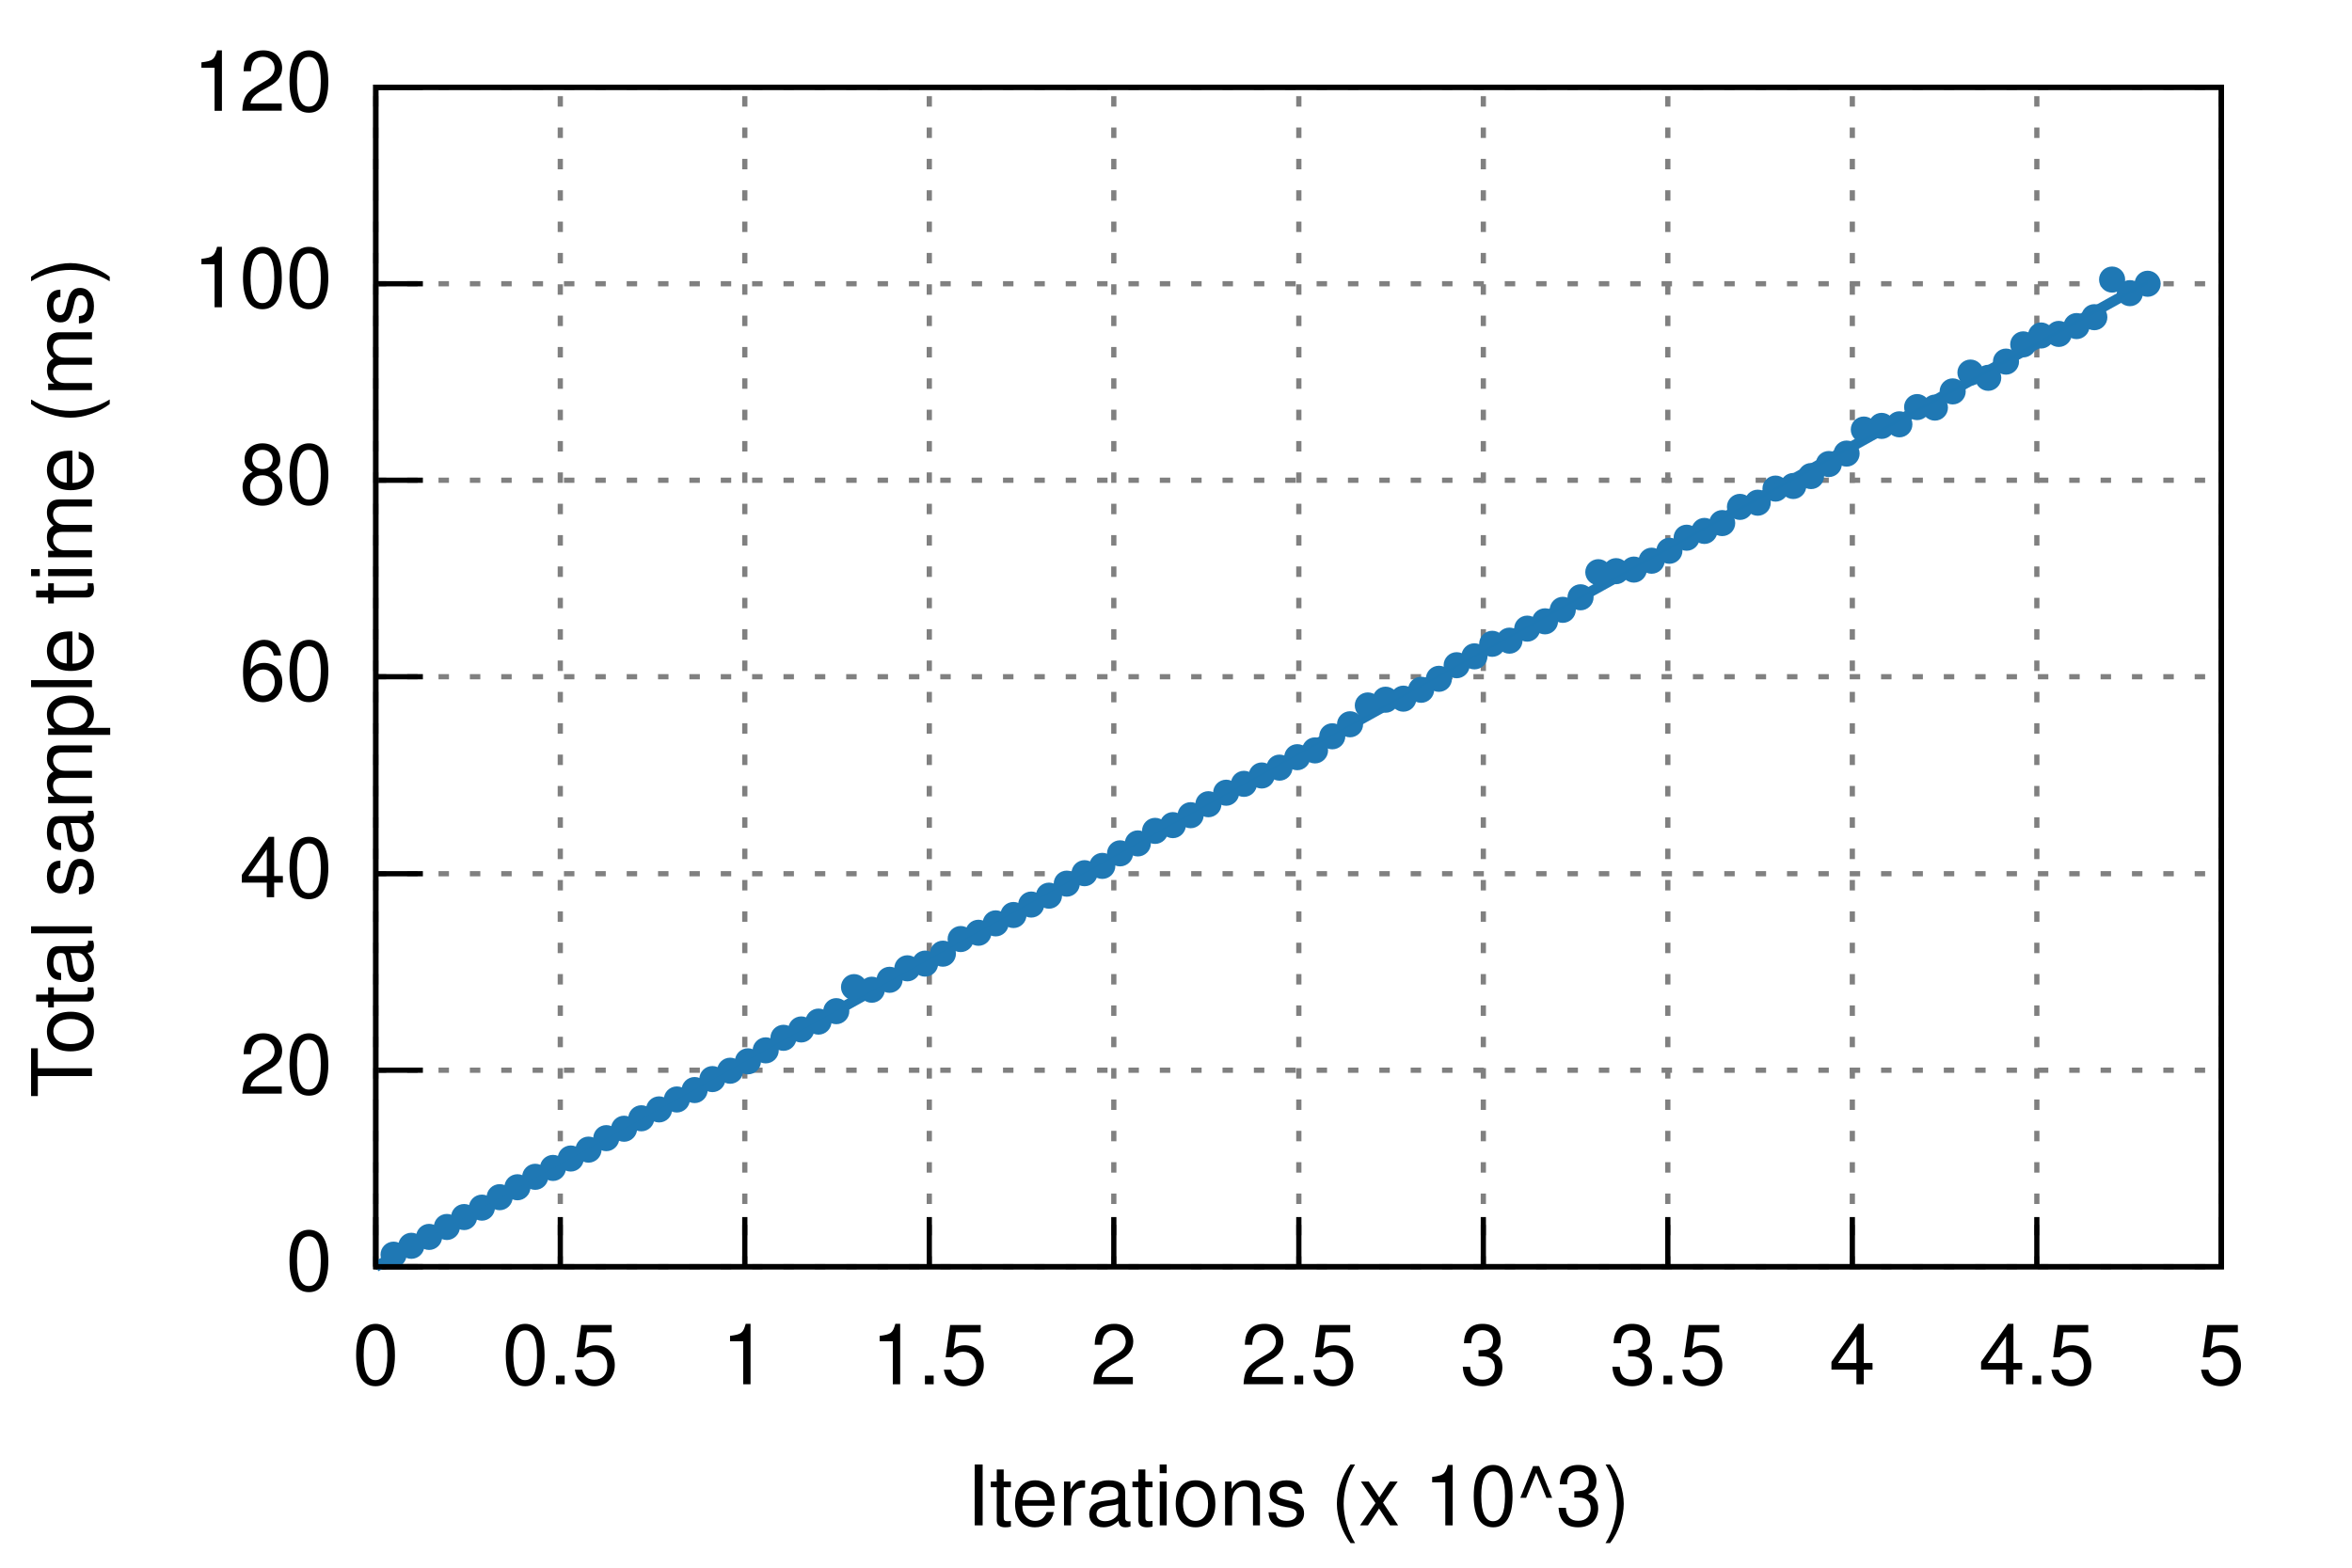
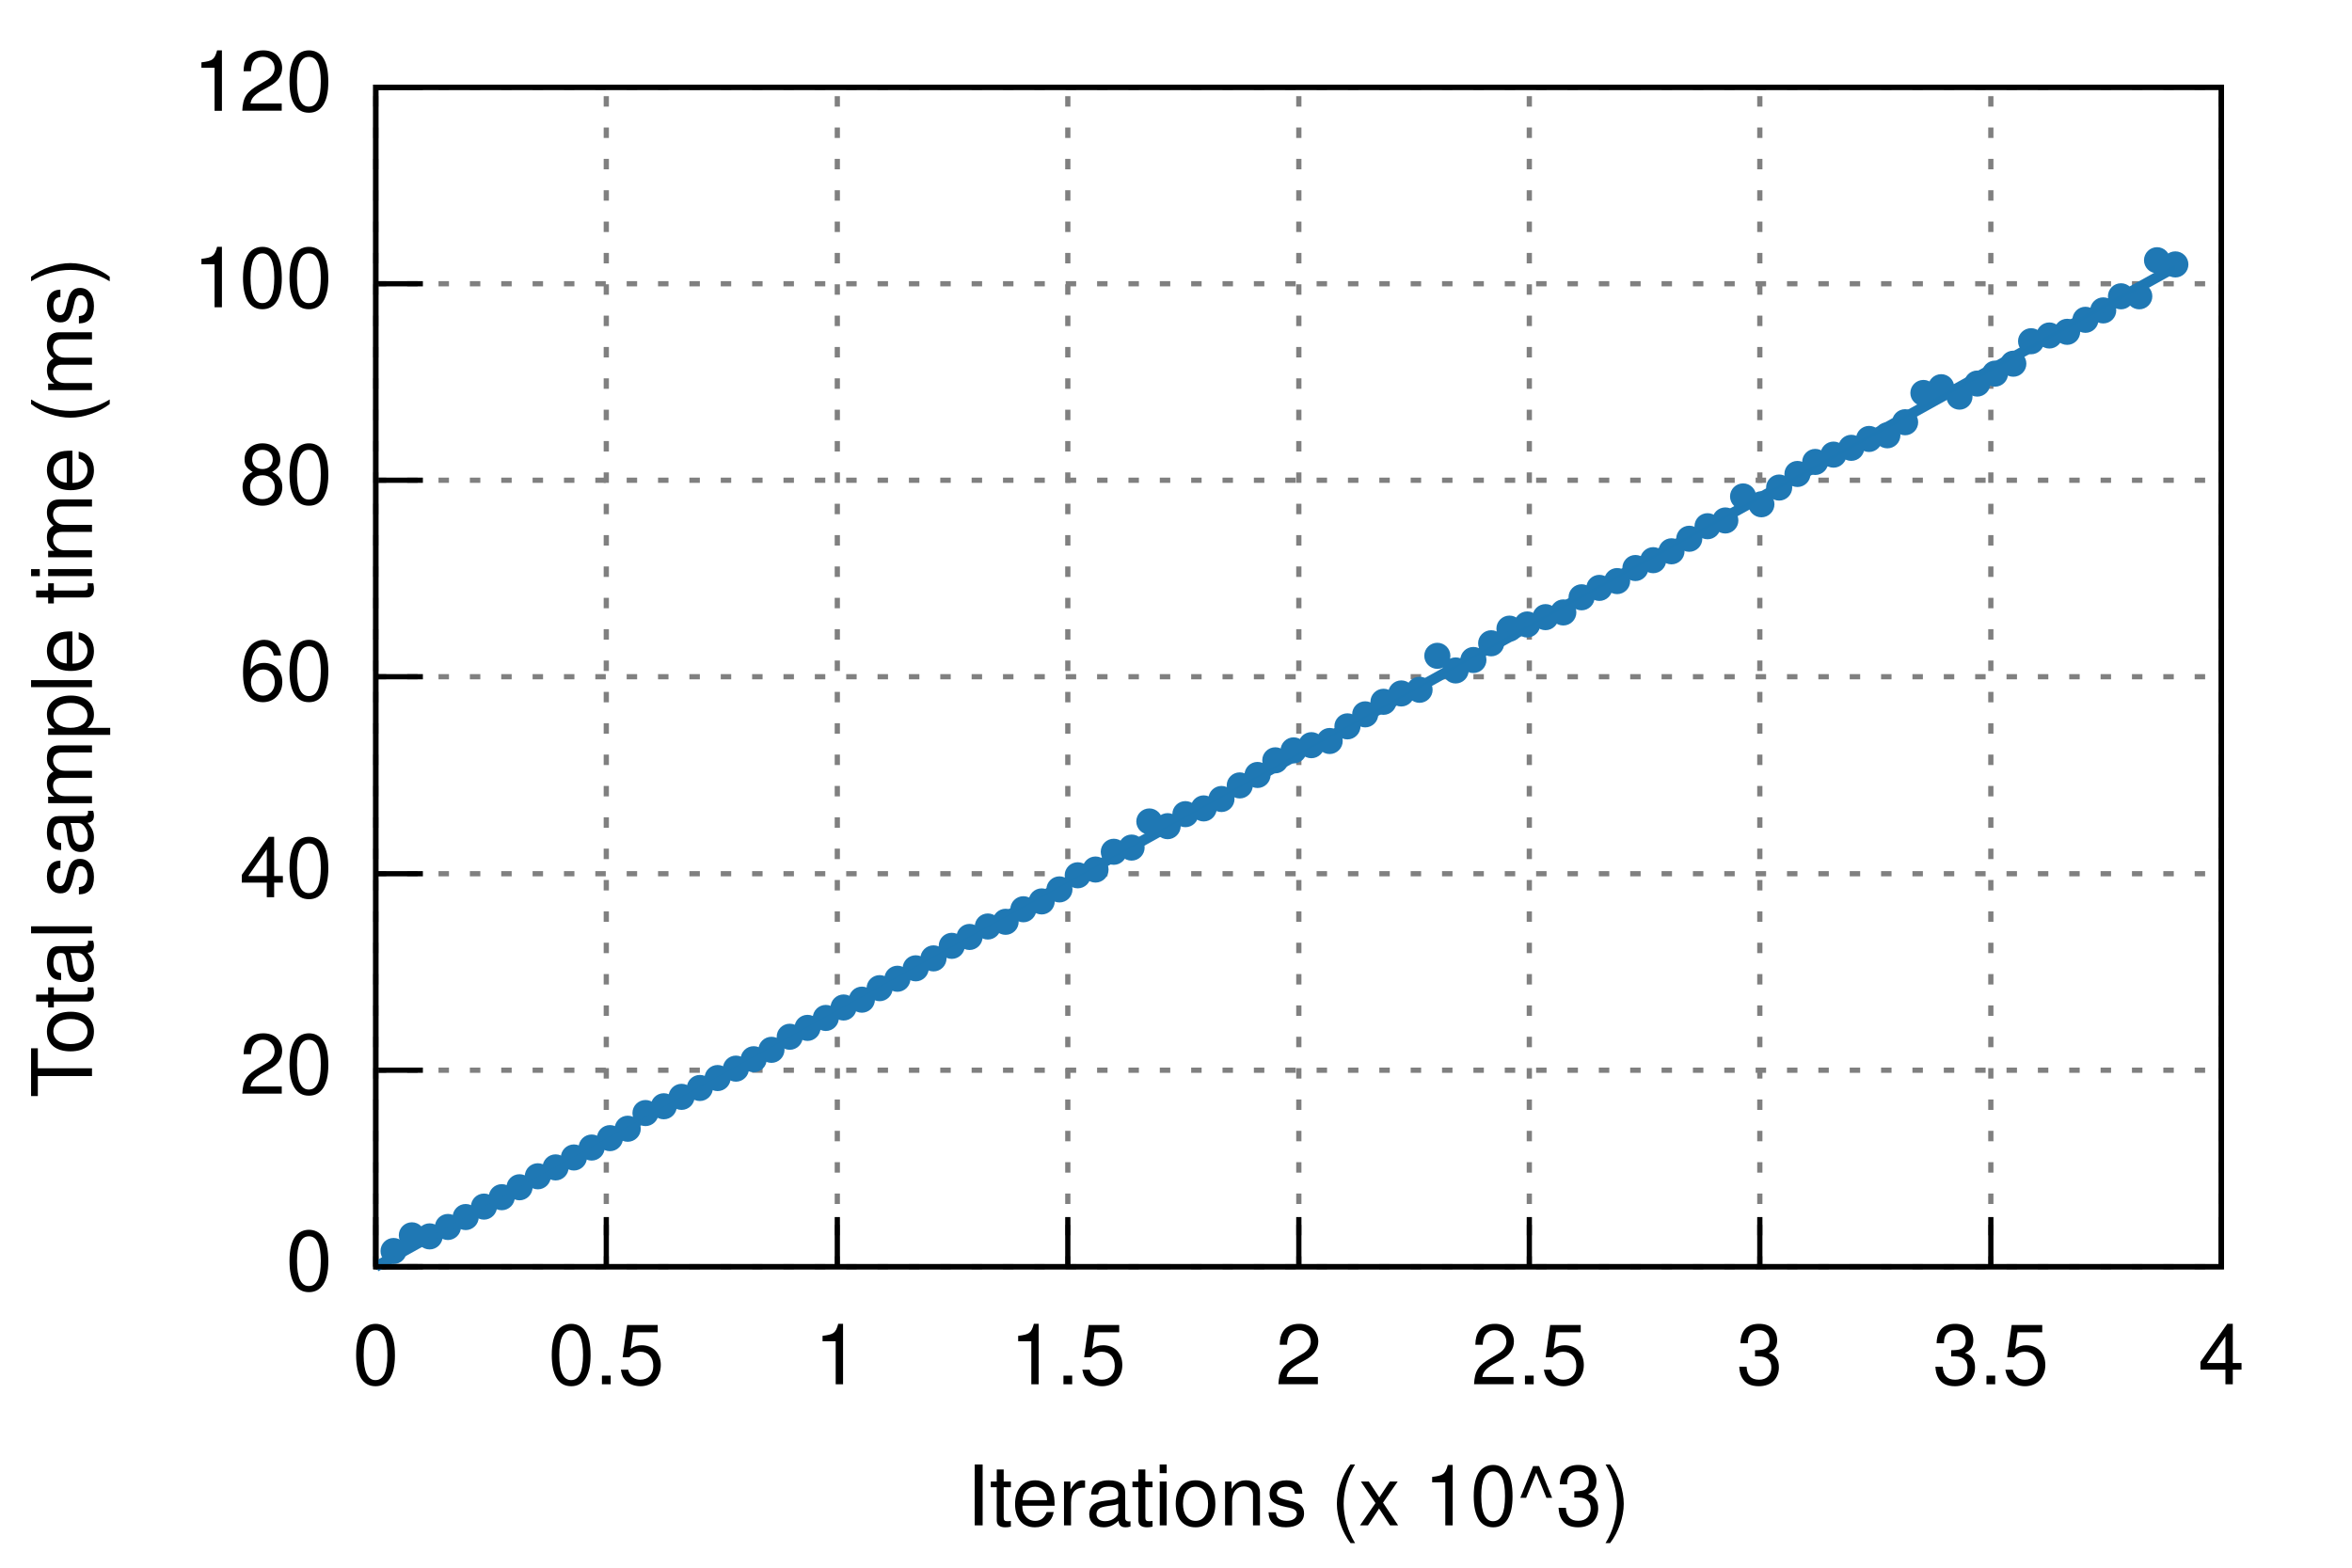
<svg xmlns="http://www.w3.org/2000/svg" xmlns:xlink="http://www.w3.org/1999/xlink" viewBox="0 0 450 300">
  <g id="gnuplot_canvas">
    <rect x="0" y="0" width="450" height="300" fill="none" />
    <defs>
      <circle id="gpDot" r="0.5" stroke-width="0.5" />
      <path id="gpPt0" stroke-width="0.222" stroke="currentColor" d="M-1,0 h2 M0,-1 v2" />
      <path id="gpPt1" stroke-width="0.222" stroke="currentColor" d="M-1,-1 L1,1 M1,-1 L-1,1" />
      <path id="gpPt2" stroke-width="0.222" stroke="currentColor" d="M-1,0 L1,0 M0,-1 L0,1 M-1,-1 L1,1 M-1,1 L1,-1" />
      <rect id="gpPt3" stroke-width="0.222" stroke="currentColor" x="-1" y="-1" width="2" height="2" />
      <rect id="gpPt4" stroke-width="0.222" stroke="currentColor" fill="currentColor" x="-1" y="-1" width="2" height="2" />
      <circle id="gpPt5" stroke-width="0.222" stroke="currentColor" cx="0" cy="0" r="1" />
      <use xlink:href="#gpPt5" id="gpPt6" fill="currentColor" stroke="none" />
      <path id="gpPt7" stroke-width="0.222" stroke="currentColor" d="M0,-1.33 L-1.33,0.67 L1.33,0.67 z" />
      <use xlink:href="#gpPt7" id="gpPt8" fill="currentColor" stroke="none" />
      <use xlink:href="#gpPt7" id="gpPt9" stroke="currentColor" transform="rotate(180)" />
      <use xlink:href="#gpPt9" id="gpPt10" fill="currentColor" stroke="none" />
      <use xlink:href="#gpPt3" id="gpPt11" stroke="currentColor" transform="rotate(45)" />
      <use xlink:href="#gpPt11" id="gpPt12" fill="currentColor" stroke="none" />
    </defs>
    <g style="fill:none; color:white; stroke:currentColor; stroke-width:1.00; stroke-linecap:butt; stroke-linejoin:miter">
</g>
    <g style="fill:none; color:black; stroke:currentColor; stroke-width:1.00; stroke-linecap:butt; stroke-linejoin:miter">
</g>
    <g style="fill:none; color:gray; stroke:currentColor; stroke-width:1.00; stroke-linecap:butt; stroke-linejoin:miter">
      <path stroke="gray" stroke-dasharray=" 2,4" class="gridline" d="M71.9,242.4 L425.0,242.4  h0.01" />
    </g>
    <g style="fill:none; color:black; stroke:currentColor; stroke-width:1.00; stroke-linecap:butt; stroke-linejoin:miter">
      <path stroke="black" d="M71.9,242.4 L80.9,242.4  h0.01" />
      <g transform="translate(63.6,246.9)" style="stroke:none; fill:black; font-family:Helvetica; font-size:12.00pt; text-anchor:end">
        <text> 0</text>
      </g>
    </g>
    <g style="fill:none; color:gray; stroke:currentColor; stroke-width:1.00; stroke-linecap:butt; stroke-linejoin:miter">
      <path stroke="gray" stroke-dasharray=" 2,4" class="gridline" d="M71.9,204.8 L425.0,204.8  h0.01" />
    </g>
    <g style="fill:none; color:black; stroke:currentColor; stroke-width:1.00; stroke-linecap:butt; stroke-linejoin:miter">
      <path stroke="black" d="M71.9,204.8 L80.9,204.8  h0.01" />
      <g transform="translate(63.6,209.3)" style="stroke:none; fill:black; font-family:Helvetica; font-size:12.00pt; text-anchor:end">
        <text> 20</text>
      </g>
    </g>
    <g style="fill:none; color:gray; stroke:currentColor; stroke-width:1.00; stroke-linecap:butt; stroke-linejoin:miter">
      <path stroke="gray" stroke-dasharray=" 2,4" class="gridline" d="M71.9,167.2 L425.0,167.2  h0.01" />
    </g>
    <g style="fill:none; color:black; stroke:currentColor; stroke-width:1.00; stroke-linecap:butt; stroke-linejoin:miter">
      <path stroke="black" d="M71.9,167.2 L80.9,167.2  h0.01" />
      <g transform="translate(63.6,171.7)" style="stroke:none; fill:black; font-family:Helvetica; font-size:12.00pt; text-anchor:end">
        <text> 40</text>
      </g>
    </g>
    <g style="fill:none; color:gray; stroke:currentColor; stroke-width:1.00; stroke-linecap:butt; stroke-linejoin:miter">
      <path stroke="gray" stroke-dasharray=" 2,4" class="gridline" d="M71.9,129.5 L425.0,129.5  h0.01" />
    </g>
    <g style="fill:none; color:black; stroke:currentColor; stroke-width:1.00; stroke-linecap:butt; stroke-linejoin:miter">
      <path stroke="black" d="M71.9,129.5 L80.9,129.5  h0.01" />
      <g transform="translate(63.6,134.0)" style="stroke:none; fill:black; font-family:Helvetica; font-size:12.00pt; text-anchor:end">
        <text> 60</text>
      </g>
    </g>
    <g style="fill:none; color:gray; stroke:currentColor; stroke-width:1.00; stroke-linecap:butt; stroke-linejoin:miter">
      <path stroke="gray" stroke-dasharray=" 2,4" class="gridline" d="M71.9,91.9 L425.0,91.9  h0.01" />
    </g>
    <g style="fill:none; color:black; stroke:currentColor; stroke-width:1.00; stroke-linecap:butt; stroke-linejoin:miter">
      <path stroke="black" d="M71.9,91.9 L80.9,91.9  h0.01" />
      <g transform="translate(63.6,96.4)" style="stroke:none; fill:black; font-family:Helvetica; font-size:12.00pt; text-anchor:end">
        <text> 80</text>
      </g>
    </g>
    <g style="fill:none; color:gray; stroke:currentColor; stroke-width:1.00; stroke-linecap:butt; stroke-linejoin:miter">
      <path stroke="gray" stroke-dasharray=" 2,4" class="gridline" d="M71.9,54.3 L425.0,54.3  h0.01" />
    </g>
    <g style="fill:none; color:black; stroke:currentColor; stroke-width:1.00; stroke-linecap:butt; stroke-linejoin:miter">
      <path stroke="black" d="M71.9,54.3 L80.9,54.3  h0.01" />
      <g transform="translate(63.6,58.8)" style="stroke:none; fill:black; font-family:Helvetica; font-size:12.00pt; text-anchor:end">
        <text> 100</text>
      </g>
    </g>
    <g style="fill:none; color:gray; stroke:currentColor; stroke-width:1.00; stroke-linecap:butt; stroke-linejoin:miter">
      <path stroke="gray" stroke-dasharray=" 2,4" class="gridline" d="M71.9,16.7 L425.0,16.7  h0.01" />
    </g>
    <g style="fill:none; color:black; stroke:currentColor; stroke-width:1.00; stroke-linecap:butt; stroke-linejoin:miter">
      <path stroke="black" d="M71.9,16.7 L80.9,16.7  h0.01" />
      <g transform="translate(63.6,21.2)" style="stroke:none; fill:black; font-family:Helvetica; font-size:12.00pt; text-anchor:end">
        <text> 120</text>
      </g>
    </g>
    <g style="fill:none; color:gray; stroke:currentColor; stroke-width:1.00; stroke-linecap:butt; stroke-linejoin:miter">
      <path stroke="gray" stroke-dasharray=" 2,4" class="gridline" d="M71.9,242.4 L71.9,16.7  h0.01" />
    </g>
    <g style="fill:none; color:black; stroke:currentColor; stroke-width:1.00; stroke-linecap:butt; stroke-linejoin:miter">
      <path stroke="black" d="M71.9,242.4 L71.9,233.4  h0.01" />
      <g transform="translate(71.9,264.9)" style="stroke:none; fill:black; font-family:Helvetica; font-size:12.00pt; text-anchor:middle">
        <text> 0</text>
      </g>
    </g>
    <g style="fill:none; color:gray; stroke:currentColor; stroke-width:1.00; stroke-linecap:butt; stroke-linejoin:miter">
-       <path stroke="gray" stroke-dasharray=" 2,4" class="gridline" d="M107.2,242.4 L107.2,16.7  h0.01" />
-     </g>
-     <g style="fill:none; color:black; stroke:currentColor; stroke-width:1.00; stroke-linecap:butt; stroke-linejoin:miter">
-       <path stroke="black" d="M107.2,242.4 L107.2,233.4  h0.01" />
-       <g transform="translate(107.2,264.9)" style="stroke:none; fill:black; font-family:Helvetica; font-size:12.00pt; text-anchor:middle">
+       <path stroke="gray" stroke-dasharray=" 2,4" class="gridline" d="M116.0,242.4 L116.0,16.7  h0.01" />
+     </g>
+     <g style="fill:none; color:black; stroke:currentColor; stroke-width:1.00; stroke-linecap:butt; stroke-linejoin:miter">
+       <path stroke="black" d="M116.0,242.4 L116.0,233.4  h0.01" />
+       <g transform="translate(116.0,264.9)" style="stroke:none; fill:black; font-family:Helvetica; font-size:12.00pt; text-anchor:middle">
        <text> 0.5</text>
      </g>
    </g>
    <g style="fill:none; color:gray; stroke:currentColor; stroke-width:1.00; stroke-linecap:butt; stroke-linejoin:miter">
-       <path stroke="gray" stroke-dasharray=" 2,4" class="gridline" d="M142.5,242.4 L142.5,16.7  h0.01" />
-     </g>
-     <g style="fill:none; color:black; stroke:currentColor; stroke-width:1.00; stroke-linecap:butt; stroke-linejoin:miter">
-       <path stroke="black" d="M142.5,242.4 L142.5,233.4  h0.01" />
-       <g transform="translate(142.5,264.9)" style="stroke:none; fill:black; font-family:Helvetica; font-size:12.00pt; text-anchor:middle">
+       <path stroke="gray" stroke-dasharray=" 2,4" class="gridline" d="M160.2,242.4 L160.2,16.7  h0.01" />
+     </g>
+     <g style="fill:none; color:black; stroke:currentColor; stroke-width:1.00; stroke-linecap:butt; stroke-linejoin:miter">
+       <path stroke="black" d="M160.2,242.4 L160.2,233.4  h0.01" />
+       <g transform="translate(160.2,264.9)" style="stroke:none; fill:black; font-family:Helvetica; font-size:12.00pt; text-anchor:middle">
        <text> 1</text>
      </g>
    </g>
    <g style="fill:none; color:gray; stroke:currentColor; stroke-width:1.00; stroke-linecap:butt; stroke-linejoin:miter">
-       <path stroke="gray" stroke-dasharray=" 2,4" class="gridline" d="M177.8,242.4 L177.8,16.7  h0.01" />
-     </g>
-     <g style="fill:none; color:black; stroke:currentColor; stroke-width:1.00; stroke-linecap:butt; stroke-linejoin:miter">
-       <path stroke="black" d="M177.8,242.4 L177.8,233.4  h0.01" />
-       <g transform="translate(177.8,264.9)" style="stroke:none; fill:black; font-family:Helvetica; font-size:12.00pt; text-anchor:middle">
+       <path stroke="gray" stroke-dasharray=" 2,4" class="gridline" d="M204.3,242.4 L204.3,16.7  h0.01" />
+     </g>
+     <g style="fill:none; color:black; stroke:currentColor; stroke-width:1.00; stroke-linecap:butt; stroke-linejoin:miter">
+       <path stroke="black" d="M204.3,242.4 L204.3,233.4  h0.01" />
+       <g transform="translate(204.3,264.9)" style="stroke:none; fill:black; font-family:Helvetica; font-size:12.00pt; text-anchor:middle">
        <text> 1.5</text>
-       </g>
-     </g>
-     <g style="fill:none; color:gray; stroke:currentColor; stroke-width:1.00; stroke-linecap:butt; stroke-linejoin:miter">
-       <path stroke="gray" stroke-dasharray=" 2,4" class="gridline" d="M213.1,242.4 L213.1,16.7  h0.01" />
-     </g>
-     <g style="fill:none; color:black; stroke:currentColor; stroke-width:1.00; stroke-linecap:butt; stroke-linejoin:miter">
-       <path stroke="black" d="M213.1,242.4 L213.1,233.4  h0.01" />
-       <g transform="translate(213.1,264.9)" style="stroke:none; fill:black; font-family:Helvetica; font-size:12.00pt; text-anchor:middle">
-         <text> 2</text>
      </g>
    </g>
    <g style="fill:none; color:gray; stroke:currentColor; stroke-width:1.00; stroke-linecap:butt; stroke-linejoin:miter">
      <path stroke="gray" stroke-dasharray=" 2,4" class="gridline" d="M248.5,242.4 L248.5,16.7  h0.01" />
    </g>
    <g style="fill:none; color:black; stroke:currentColor; stroke-width:1.00; stroke-linecap:butt; stroke-linejoin:miter">
      <path stroke="black" d="M248.5,242.4 L248.5,233.4  h0.01" />
      <g transform="translate(248.5,264.9)" style="stroke:none; fill:black; font-family:Helvetica; font-size:12.00pt; text-anchor:middle">
+         <text> 2</text>
+       </g>
+     </g>
+     <g style="fill:none; color:gray; stroke:currentColor; stroke-width:1.00; stroke-linecap:butt; stroke-linejoin:miter">
+       <path stroke="gray" stroke-dasharray=" 2,4" class="gridline" d="M292.6,242.4 L292.6,16.7  h0.01" />
+     </g>
+     <g style="fill:none; color:black; stroke:currentColor; stroke-width:1.00; stroke-linecap:butt; stroke-linejoin:miter">
+       <path stroke="black" d="M292.6,242.4 L292.6,233.4  h0.01" />
+       <g transform="translate(292.6,264.9)" style="stroke:none; fill:black; font-family:Helvetica; font-size:12.00pt; text-anchor:middle">
        <text> 2.5</text>
      </g>
    </g>
    <g style="fill:none; color:gray; stroke:currentColor; stroke-width:1.00; stroke-linecap:butt; stroke-linejoin:miter">
-       <path stroke="gray" stroke-dasharray=" 2,4" class="gridline" d="M283.8,242.4 L283.8,16.7  h0.01" />
-     </g>
-     <g style="fill:none; color:black; stroke:currentColor; stroke-width:1.00; stroke-linecap:butt; stroke-linejoin:miter">
-       <path stroke="black" d="M283.8,242.4 L283.8,233.4  h0.01" />
-       <g transform="translate(283.8,264.9)" style="stroke:none; fill:black; font-family:Helvetica; font-size:12.00pt; text-anchor:middle">
+       <path stroke="gray" stroke-dasharray=" 2,4" class="gridline" d="M336.7,242.4 L336.7,16.7  h0.01" />
+     </g>
+     <g style="fill:none; color:black; stroke:currentColor; stroke-width:1.00; stroke-linecap:butt; stroke-linejoin:miter">
+       <path stroke="black" d="M336.7,242.4 L336.7,233.4  h0.01" />
+       <g transform="translate(336.7,264.9)" style="stroke:none; fill:black; font-family:Helvetica; font-size:12.00pt; text-anchor:middle">
        <text> 3</text>
      </g>
    </g>
    <g style="fill:none; color:gray; stroke:currentColor; stroke-width:1.00; stroke-linecap:butt; stroke-linejoin:miter">
-       <path stroke="gray" stroke-dasharray=" 2,4" class="gridline" d="M319.1,242.4 L319.1,16.7  h0.01" />
-     </g>
-     <g style="fill:none; color:black; stroke:currentColor; stroke-width:1.00; stroke-linecap:butt; stroke-linejoin:miter">
-       <path stroke="black" d="M319.1,242.4 L319.1,233.4  h0.01" />
-       <g transform="translate(319.1,264.9)" style="stroke:none; fill:black; font-family:Helvetica; font-size:12.00pt; text-anchor:middle">
+       <path stroke="gray" stroke-dasharray=" 2,4" class="gridline" d="M380.9,242.4 L380.9,16.7  h0.01" />
+     </g>
+     <g style="fill:none; color:black; stroke:currentColor; stroke-width:1.00; stroke-linecap:butt; stroke-linejoin:miter">
+       <path stroke="black" d="M380.9,242.4 L380.9,233.4  h0.01" />
+       <g transform="translate(380.9,264.9)" style="stroke:none; fill:black; font-family:Helvetica; font-size:12.00pt; text-anchor:middle">
        <text> 3.5</text>
-       </g>
-     </g>
-     <g style="fill:none; color:gray; stroke:currentColor; stroke-width:1.00; stroke-linecap:butt; stroke-linejoin:miter">
-       <path stroke="gray" stroke-dasharray=" 2,4" class="gridline" d="M354.4,242.4 L354.4,16.7  h0.01" />
-     </g>
-     <g style="fill:none; color:black; stroke:currentColor; stroke-width:1.00; stroke-linecap:butt; stroke-linejoin:miter">
-       <path stroke="black" d="M354.4,242.4 L354.4,233.4  h0.01" />
-       <g transform="translate(354.4,264.9)" style="stroke:none; fill:black; font-family:Helvetica; font-size:12.00pt; text-anchor:middle">
-         <text> 4</text>
-       </g>
-     </g>
-     <g style="fill:none; color:gray; stroke:currentColor; stroke-width:1.00; stroke-linecap:butt; stroke-linejoin:miter">
-       <path stroke="gray" stroke-dasharray=" 2,4" class="gridline" d="M389.7,242.4 L389.7,16.7  h0.01" />
-     </g>
-     <g style="fill:none; color:black; stroke:currentColor; stroke-width:1.00; stroke-linecap:butt; stroke-linejoin:miter">
-       <path stroke="black" d="M389.7,242.4 L389.7,233.4  h0.01" />
-       <g transform="translate(389.7,264.9)" style="stroke:none; fill:black; font-family:Helvetica; font-size:12.00pt; text-anchor:middle">
-         <text> 4.5</text>
      </g>
    </g>
    <g style="fill:none; color:gray; stroke:currentColor; stroke-width:1.00; stroke-linecap:butt; stroke-linejoin:miter">
      <path stroke="gray" stroke-dasharray=" 2,4" class="gridline" d="M425.0,242.4 L425.0,16.7  h0.01" />
    </g>
    <g style="fill:none; color:black; stroke:currentColor; stroke-width:1.00; stroke-linecap:butt; stroke-linejoin:miter">
      <path stroke="black" d="M425.0,242.4 L425.0,233.4  h0.01" />
      <g transform="translate(425.0,264.9)" style="stroke:none; fill:black; font-family:Helvetica; font-size:12.00pt; text-anchor:middle">
-         <text> 5</text>
+         <text> 4</text>
      </g>
      <path stroke="black" d="M71.9,16.7 L71.9,242.4 L425.0,242.4 L425.0,16.7 L71.9,16.7 Z  h0.01" />
      <g transform="translate(17.6,129.6) rotate(270)" style="stroke:none; fill:black; font-family:Helvetica; font-size:12.00pt; text-anchor:middle">
        <text>Total sample time (ms)</text>
      </g>
      <g transform="translate(248.4,291.9)" style="stroke:none; fill:black; font-family:Helvetica; font-size:12.00pt; text-anchor:middle">
        <text>Iterations (x 10^3)</text>
      </g>
    </g>
    <g id="gnuplot_plot_1">
      <g style="fill:none; color:red; stroke:currentColor; stroke-width:1.00; stroke-linecap:butt; stroke-linejoin:miter">
-         <use xlink:href="#gpPt6" transform="translate(75.3,240.1) scale(2.25)" color="rgb( 31, 120, 180)" />
-         <use xlink:href="#gpPt6" transform="translate(78.7,238.4) scale(2.25)" color="rgb( 31, 120, 180)" />
-         <use xlink:href="#gpPt6" transform="translate(82.1,236.7) scale(2.25)" color="rgb( 31, 120, 180)" />
-         <use xlink:href="#gpPt6" transform="translate(85.5,234.8) scale(2.25)" color="rgb( 31, 120, 180)" />
-         <use xlink:href="#gpPt6" transform="translate(88.8,232.9) scale(2.25)" color="rgb( 31, 120, 180)" />
-         <use xlink:href="#gpPt6" transform="translate(92.2,231.1) scale(2.25)" color="rgb( 31, 120, 180)" />
-         <use xlink:href="#gpPt6" transform="translate(95.6,229.1) scale(2.25)" color="rgb( 31, 120, 180)" />
-         <use xlink:href="#gpPt6" transform="translate(99.0,227.2) scale(2.25)" color="rgb( 31, 120, 180)" />
-         <use xlink:href="#gpPt6" transform="translate(102.4,225.2) scale(2.25)" color="rgb( 31, 120, 180)" />
-         <use xlink:href="#gpPt6" transform="translate(105.8,223.5) scale(2.25)" color="rgb( 31, 120, 180)" />
-         <use xlink:href="#gpPt6" transform="translate(109.2,221.7) scale(2.25)" color="rgb( 31, 120, 180)" />
-         <use xlink:href="#gpPt6" transform="translate(112.6,220.0) scale(2.25)" color="rgb( 31, 120, 180)" />
-         <use xlink:href="#gpPt6" transform="translate(116.0,217.8) scale(2.25)" color="rgb( 31, 120, 180)" />
-         <use xlink:href="#gpPt6" transform="translate(119.4,216.0) scale(2.25)" color="rgb( 31, 120, 180)" />
-         <use xlink:href="#gpPt6" transform="translate(122.7,214.0) scale(2.25)" color="rgb( 31, 120, 180)" />
-         <use xlink:href="#gpPt6" transform="translate(126.1,212.3) scale(2.25)" color="rgb( 31, 120, 180)" />
-         <use xlink:href="#gpPt6" transform="translate(129.5,210.4) scale(2.25)" color="rgb( 31, 120, 180)" />
-         <use xlink:href="#gpPt6" transform="translate(132.9,208.6) scale(2.25)" color="rgb( 31, 120, 180)" />
-         <use xlink:href="#gpPt6" transform="translate(136.3,206.5) scale(2.25)" color="rgb( 31, 120, 180)" />
-         <use xlink:href="#gpPt6" transform="translate(139.7,204.9) scale(2.25)" color="rgb( 31, 120, 180)" />
-         <use xlink:href="#gpPt6" transform="translate(143.1,203.1) scale(2.25)" color="rgb( 31, 120, 180)" />
-         <use xlink:href="#gpPt6" transform="translate(146.5,201.0) scale(2.25)" color="rgb( 31, 120, 180)" />
-         <use xlink:href="#gpPt6" transform="translate(149.9,198.6) scale(2.25)" color="rgb( 31, 120, 180)" />
-         <use xlink:href="#gpPt6" transform="translate(153.3,197.0) scale(2.25)" color="rgb( 31, 120, 180)" />
-         <use xlink:href="#gpPt6" transform="translate(156.6,195.5) scale(2.25)" color="rgb( 31, 120, 180)" />
-         <use xlink:href="#gpPt6" transform="translate(160.0,193.5) scale(2.25)" color="rgb( 31, 120, 180)" />
-         <use xlink:href="#gpPt6" transform="translate(163.4,188.9) scale(2.25)" color="rgb( 31, 120, 180)" />
-         <use xlink:href="#gpPt6" transform="translate(166.8,189.4) scale(2.25)" color="rgb( 31, 120, 180)" />
-         <use xlink:href="#gpPt6" transform="translate(170.2,187.5) scale(2.25)" color="rgb( 31, 120, 180)" />
-         <use xlink:href="#gpPt6" transform="translate(173.6,185.3) scale(2.25)" color="rgb( 31, 120, 180)" />
-         <use xlink:href="#gpPt6" transform="translate(177.0,184.4) scale(2.25)" color="rgb( 31, 120, 180)" />
-         <use xlink:href="#gpPt6" transform="translate(180.4,182.5) scale(2.25)" color="rgb( 31, 120, 180)" />
-         <use xlink:href="#gpPt6" transform="translate(183.8,179.7) scale(2.25)" color="rgb( 31, 120, 180)" />
-         <use xlink:href="#gpPt6" transform="translate(187.2,178.5) scale(2.25)" color="rgb( 31, 120, 180)" />
-         <use xlink:href="#gpPt6" transform="translate(190.5,176.7) scale(2.25)" color="rgb( 31, 120, 180)" />
-         <use xlink:href="#gpPt6" transform="translate(193.9,175.1) scale(2.25)" color="rgb( 31, 120, 180)" />
-         <use xlink:href="#gpPt6" transform="translate(197.3,173.1) scale(2.25)" color="rgb( 31, 120, 180)" />
-         <use xlink:href="#gpPt6" transform="translate(200.7,171.4) scale(2.25)" color="rgb( 31, 120, 180)" />
-         <use xlink:href="#gpPt6" transform="translate(204.1,169.1) scale(2.25)" color="rgb( 31, 120, 180)" />
-         <use xlink:href="#gpPt6" transform="translate(207.5,167.1) scale(2.25)" color="rgb( 31, 120, 180)" />
-         <use xlink:href="#gpPt6" transform="translate(210.9,165.7) scale(2.25)" color="rgb( 31, 120, 180)" />
-         <use xlink:href="#gpPt6" transform="translate(214.3,163.3) scale(2.25)" color="rgb( 31, 120, 180)" />
-         <use xlink:href="#gpPt6" transform="translate(217.7,161.4) scale(2.25)" color="rgb( 31, 120, 180)" />
-         <use xlink:href="#gpPt6" transform="translate(221.0,159.0) scale(2.25)" color="rgb( 31, 120, 180)" />
-         <use xlink:href="#gpPt6" transform="translate(224.4,157.9) scale(2.25)" color="rgb( 31, 120, 180)" />
-         <use xlink:href="#gpPt6" transform="translate(227.8,156.0) scale(2.25)" color="rgb( 31, 120, 180)" />
-         <use xlink:href="#gpPt6" transform="translate(231.2,153.9) scale(2.25)" color="rgb( 31, 120, 180)" />
-         <use xlink:href="#gpPt6" transform="translate(234.6,151.7) scale(2.25)" color="rgb( 31, 120, 180)" />
-         <use xlink:href="#gpPt6" transform="translate(238.0,150.0) scale(2.25)" color="rgb( 31, 120, 180)" />
-         <use xlink:href="#gpPt6" transform="translate(241.4,148.4) scale(2.25)" color="rgb( 31, 120, 180)" />
-         <use xlink:href="#gpPt6" transform="translate(244.8,146.9) scale(2.25)" color="rgb( 31, 120, 180)" />
-         <use xlink:href="#gpPt6" transform="translate(248.2,144.9) scale(2.25)" color="rgb( 31, 120, 180)" />
-         <use xlink:href="#gpPt6" transform="translate(251.6,143.6) scale(2.25)" color="rgb( 31, 120, 180)" />
-         <use xlink:href="#gpPt6" transform="translate(254.9,140.9) scale(2.25)" color="rgb( 31, 120, 180)" />
-         <use xlink:href="#gpPt6" transform="translate(258.3,138.6) scale(2.25)" color="rgb( 31, 120, 180)" />
-         <use xlink:href="#gpPt6" transform="translate(261.7,135.0) scale(2.25)" color="rgb( 31, 120, 180)" />
-         <use xlink:href="#gpPt6" transform="translate(265.1,133.9) scale(2.25)" color="rgb( 31, 120, 180)" />
-         <use xlink:href="#gpPt6" transform="translate(268.5,133.7) scale(2.25)" color="rgb( 31, 120, 180)" />
-         <use xlink:href="#gpPt6" transform="translate(271.9,132.0) scale(2.25)" color="rgb( 31, 120, 180)" />
-         <use xlink:href="#gpPt6" transform="translate(275.3,129.9) scale(2.25)" color="rgb( 31, 120, 180)" />
-         <use xlink:href="#gpPt6" transform="translate(278.7,127.3) scale(2.25)" color="rgb( 31, 120, 180)" />
-         <use xlink:href="#gpPt6" transform="translate(282.1,125.6) scale(2.25)" color="rgb( 31, 120, 180)" />
-         <use xlink:href="#gpPt6" transform="translate(285.5,123.2) scale(2.25)" color="rgb( 31, 120, 180)" />
-         <use xlink:href="#gpPt6" transform="translate(288.8,122.6) scale(2.25)" color="rgb( 31, 120, 180)" />
-         <use xlink:href="#gpPt6" transform="translate(292.2,120.3) scale(2.25)" color="rgb( 31, 120, 180)" />
-         <use xlink:href="#gpPt6" transform="translate(295.6,118.9) scale(2.25)" color="rgb( 31, 120, 180)" />
-         <use xlink:href="#gpPt6" transform="translate(299.0,116.7) scale(2.25)" color="rgb( 31, 120, 180)" />
-         <use xlink:href="#gpPt6" transform="translate(302.4,114.3) scale(2.25)" color="rgb( 31, 120, 180)" />
-         <use xlink:href="#gpPt6" transform="translate(305.8,109.5) scale(2.25)" color="rgb( 31, 120, 180)" />
-         <use xlink:href="#gpPt6" transform="translate(309.2,109.3) scale(2.25)" color="rgb( 31, 120, 180)" />
-         <use xlink:href="#gpPt6" transform="translate(312.6,109.0) scale(2.25)" color="rgb( 31, 120, 180)" />
-         <use xlink:href="#gpPt6" transform="translate(316.0,107.3) scale(2.25)" color="rgb( 31, 120, 180)" />
-         <use xlink:href="#gpPt6" transform="translate(319.4,105.4) scale(2.25)" color="rgb( 31, 120, 180)" />
-         <use xlink:href="#gpPt6" transform="translate(322.7,102.9) scale(2.25)" color="rgb( 31, 120, 180)" />
-         <use xlink:href="#gpPt6" transform="translate(326.1,101.6) scale(2.25)" color="rgb( 31, 120, 180)" />
-         <use xlink:href="#gpPt6" transform="translate(329.5,100.1) scale(2.25)" color="rgb( 31, 120, 180)" />
-         <use xlink:href="#gpPt6" transform="translate(332.9,97.0) scale(2.25)" color="rgb( 31, 120, 180)" />
-         <use xlink:href="#gpPt6" transform="translate(336.3,96.2) scale(2.25)" color="rgb( 31, 120, 180)" />
-         <use xlink:href="#gpPt6" transform="translate(339.7,93.5) scale(2.25)" color="rgb( 31, 120, 180)" />
-         <use xlink:href="#gpPt6" transform="translate(343.1,93.0) scale(2.25)" color="rgb( 31, 120, 180)" />
-         <use xlink:href="#gpPt6" transform="translate(346.5,91.1) scale(2.25)" color="rgb( 31, 120, 180)" />
-         <use xlink:href="#gpPt6" transform="translate(349.9,88.8) scale(2.25)" color="rgb( 31, 120, 180)" />
-         <use xlink:href="#gpPt6" transform="translate(353.3,86.8) scale(2.25)" color="rgb( 31, 120, 180)" />
-         <use xlink:href="#gpPt6" transform="translate(356.6,82.2) scale(2.25)" color="rgb( 31, 120, 180)" />
-         <use xlink:href="#gpPt6" transform="translate(360.0,81.5) scale(2.25)" color="rgb( 31, 120, 180)" />
-         <use xlink:href="#gpPt6" transform="translate(363.4,81.2) scale(2.25)" color="rgb( 31, 120, 180)" />
-         <use xlink:href="#gpPt6" transform="translate(366.8,77.9) scale(2.25)" color="rgb( 31, 120, 180)" />
-         <use xlink:href="#gpPt6" transform="translate(370.2,78.0) scale(2.25)" color="rgb( 31, 120, 180)" />
-         <use xlink:href="#gpPt6" transform="translate(373.6,74.9) scale(2.25)" color="rgb( 31, 120, 180)" />
-         <use xlink:href="#gpPt6" transform="translate(377.0,71.3) scale(2.25)" color="rgb( 31, 120, 180)" />
-         <use xlink:href="#gpPt6" transform="translate(380.4,72.3) scale(2.25)" color="rgb( 31, 120, 180)" />
-         <use xlink:href="#gpPt6" transform="translate(383.8,69.2) scale(2.25)" color="rgb( 31, 120, 180)" />
-         <use xlink:href="#gpPt6" transform="translate(387.1,65.9) scale(2.25)" color="rgb( 31, 120, 180)" />
-         <use xlink:href="#gpPt6" transform="translate(390.5,64.2) scale(2.25)" color="rgb( 31, 120, 180)" />
-         <use xlink:href="#gpPt6" transform="translate(393.9,63.9) scale(2.25)" color="rgb( 31, 120, 180)" />
-         <use xlink:href="#gpPt6" transform="translate(397.3,62.4) scale(2.25)" color="rgb( 31, 120, 180)" />
-         <use xlink:href="#gpPt6" transform="translate(400.7,60.7) scale(2.25)" color="rgb( 31, 120, 180)" />
-         <use xlink:href="#gpPt6" transform="translate(404.1,53.5) scale(2.25)" color="rgb( 31, 120, 180)" />
-         <use xlink:href="#gpPt6" transform="translate(407.5,56.1) scale(2.25)" color="rgb( 31, 120, 180)" />
-         <use xlink:href="#gpPt6" transform="translate(410.9,54.3) scale(2.25)" color="rgb( 31, 120, 180)" />
+         <use xlink:href="#gpPt6" transform="translate(75.3,239.4) scale(2.25)" color="rgb( 31, 120, 180)" />
+         <use xlink:href="#gpPt6" transform="translate(78.8,236.4) scale(2.25)" color="rgb( 31, 120, 180)" />
+         <use xlink:href="#gpPt6" transform="translate(82.2,236.6) scale(2.25)" color="rgb( 31, 120, 180)" />
+         <use xlink:href="#gpPt6" transform="translate(85.7,234.8) scale(2.25)" color="rgb( 31, 120, 180)" />
+         <use xlink:href="#gpPt6" transform="translate(89.1,232.9) scale(2.25)" color="rgb( 31, 120, 180)" />
+         <use xlink:href="#gpPt6" transform="translate(92.6,230.9) scale(2.25)" color="rgb( 31, 120, 180)" />
+         <use xlink:href="#gpPt6" transform="translate(96.0,229.1) scale(2.25)" color="rgb( 31, 120, 180)" />
+         <use xlink:href="#gpPt6" transform="translate(99.4,227.2) scale(2.25)" color="rgb( 31, 120, 180)" />
+         <use xlink:href="#gpPt6" transform="translate(102.9,225.1) scale(2.25)" color="rgb( 31, 120, 180)" />
+         <use xlink:href="#gpPt6" transform="translate(106.3,223.4) scale(2.25)" color="rgb( 31, 120, 180)" />
+         <use xlink:href="#gpPt6" transform="translate(109.8,221.5) scale(2.25)" color="rgb( 31, 120, 180)" />
+         <use xlink:href="#gpPt6" transform="translate(113.2,219.6) scale(2.25)" color="rgb( 31, 120, 180)" />
+         <use xlink:href="#gpPt6" transform="translate(116.7,217.8) scale(2.25)" color="rgb( 31, 120, 180)" />
+         <use xlink:href="#gpPt6" transform="translate(120.1,216.0) scale(2.25)" color="rgb( 31, 120, 180)" />
+         <use xlink:href="#gpPt6" transform="translate(123.5,213.0) scale(2.25)" color="rgb( 31, 120, 180)" />
+         <use xlink:href="#gpPt6" transform="translate(127.0,211.7) scale(2.25)" color="rgb( 31, 120, 180)" />
+         <use xlink:href="#gpPt6" transform="translate(130.4,209.9) scale(2.25)" color="rgb( 31, 120, 180)" />
+         <use xlink:href="#gpPt6" transform="translate(133.9,208.2) scale(2.25)" color="rgb( 31, 120, 180)" />
+         <use xlink:href="#gpPt6" transform="translate(137.3,206.3) scale(2.25)" color="rgb( 31, 120, 180)" />
+         <use xlink:href="#gpPt6" transform="translate(140.8,204.5) scale(2.25)" color="rgb( 31, 120, 180)" />
+         <use xlink:href="#gpPt6" transform="translate(144.2,202.7) scale(2.25)" color="rgb( 31, 120, 180)" />
+         <use xlink:href="#gpPt6" transform="translate(147.6,200.9) scale(2.25)" color="rgb( 31, 120, 180)" />
+         <use xlink:href="#gpPt6" transform="translate(151.1,198.4) scale(2.25)" color="rgb( 31, 120, 180)" />
+         <use xlink:href="#gpPt6" transform="translate(154.5,196.7) scale(2.25)" color="rgb( 31, 120, 180)" />
+         <use xlink:href="#gpPt6" transform="translate(158.0,194.8) scale(2.25)" color="rgb( 31, 120, 180)" />
+         <use xlink:href="#gpPt6" transform="translate(161.4,192.8) scale(2.25)" color="rgb( 31, 120, 180)" />
+         <use xlink:href="#gpPt6" transform="translate(164.9,191.3) scale(2.25)" color="rgb( 31, 120, 180)" />
+         <use xlink:href="#gpPt6" transform="translate(168.3,189.1) scale(2.25)" color="rgb( 31, 120, 180)" />
+         <use xlink:href="#gpPt6" transform="translate(171.7,187.3) scale(2.25)" color="rgb( 31, 120, 180)" />
+         <use xlink:href="#gpPt6" transform="translate(175.2,185.3) scale(2.25)" color="rgb( 31, 120, 180)" />
+         <use xlink:href="#gpPt6" transform="translate(178.6,183.4) scale(2.25)" color="rgb( 31, 120, 180)" />
+         <use xlink:href="#gpPt6" transform="translate(182.1,181.0) scale(2.25)" color="rgb( 31, 120, 180)" />
+         <use xlink:href="#gpPt6" transform="translate(185.5,179.3) scale(2.25)" color="rgb( 31, 120, 180)" />
+         <use xlink:href="#gpPt6" transform="translate(189.0,177.3) scale(2.25)" color="rgb( 31, 120, 180)" />
+         <use xlink:href="#gpPt6" transform="translate(192.4,176.4) scale(2.25)" color="rgb( 31, 120, 180)" />
+         <use xlink:href="#gpPt6" transform="translate(195.8,174.0) scale(2.25)" color="rgb( 31, 120, 180)" />
+         <use xlink:href="#gpPt6" transform="translate(199.3,172.5) scale(2.25)" color="rgb( 31, 120, 180)" />
+         <use xlink:href="#gpPt6" transform="translate(202.7,170.2) scale(2.25)" color="rgb( 31, 120, 180)" />
+         <use xlink:href="#gpPt6" transform="translate(206.2,167.5) scale(2.25)" color="rgb( 31, 120, 180)" />
+         <use xlink:href="#gpPt6" transform="translate(209.6,166.4) scale(2.25)" color="rgb( 31, 120, 180)" />
+         <use xlink:href="#gpPt6" transform="translate(213.1,163.0) scale(2.25)" color="rgb( 31, 120, 180)" />
+         <use xlink:href="#gpPt6" transform="translate(216.5,162.2) scale(2.25)" color="rgb( 31, 120, 180)" />
+         <use xlink:href="#gpPt6" transform="translate(219.9,157.2) scale(2.25)" color="rgb( 31, 120, 180)" />
+         <use xlink:href="#gpPt6" transform="translate(223.4,158.1) scale(2.25)" color="rgb( 31, 120, 180)" />
+         <use xlink:href="#gpPt6" transform="translate(226.8,155.8) scale(2.25)" color="rgb( 31, 120, 180)" />
+         <use xlink:href="#gpPt6" transform="translate(230.3,154.7) scale(2.25)" color="rgb( 31, 120, 180)" />
+         <use xlink:href="#gpPt6" transform="translate(233.7,152.9) scale(2.25)" color="rgb( 31, 120, 180)" />
+         <use xlink:href="#gpPt6" transform="translate(237.2,150.3) scale(2.25)" color="rgb( 31, 120, 180)" />
+         <use xlink:href="#gpPt6" transform="translate(240.6,148.3) scale(2.25)" color="rgb( 31, 120, 180)" />
+         <use xlink:href="#gpPt6" transform="translate(244.0,145.5) scale(2.25)" color="rgb( 31, 120, 180)" />
+         <use xlink:href="#gpPt6" transform="translate(247.5,143.6) scale(2.25)" color="rgb( 31, 120, 180)" />
+         <use xlink:href="#gpPt6" transform="translate(250.9,142.6) scale(2.25)" color="rgb( 31, 120, 180)" />
+         <use xlink:href="#gpPt6" transform="translate(254.4,141.8) scale(2.25)" color="rgb( 31, 120, 180)" />
+         <use xlink:href="#gpPt6" transform="translate(257.8,139.0) scale(2.25)" color="rgb( 31, 120, 180)" />
+         <use xlink:href="#gpPt6" transform="translate(261.2,136.7) scale(2.25)" color="rgb( 31, 120, 180)" />
+         <use xlink:href="#gpPt6" transform="translate(264.7,134.3) scale(2.25)" color="rgb( 31, 120, 180)" />
+         <use xlink:href="#gpPt6" transform="translate(268.1,132.7) scale(2.25)" color="rgb( 31, 120, 180)" />
+         <use xlink:href="#gpPt6" transform="translate(271.6,132.0) scale(2.25)" color="rgb( 31, 120, 180)" />
+         <use xlink:href="#gpPt6" transform="translate(275.0,125.5) scale(2.25)" color="rgb( 31, 120, 180)" />
+         <use xlink:href="#gpPt6" transform="translate(278.5,128.3) scale(2.25)" color="rgb( 31, 120, 180)" />
+         <use xlink:href="#gpPt6" transform="translate(281.9,126.3) scale(2.25)" color="rgb( 31, 120, 180)" />
+         <use xlink:href="#gpPt6" transform="translate(285.3,123.1) scale(2.25)" color="rgb( 31, 120, 180)" />
+         <use xlink:href="#gpPt6" transform="translate(288.8,120.3) scale(2.25)" color="rgb( 31, 120, 180)" />
+         <use xlink:href="#gpPt6" transform="translate(292.2,119.5) scale(2.25)" color="rgb( 31, 120, 180)" />
+         <use xlink:href="#gpPt6" transform="translate(295.7,118.1) scale(2.25)" color="rgb( 31, 120, 180)" />
+         <use xlink:href="#gpPt6" transform="translate(299.1,117.2) scale(2.25)" color="rgb( 31, 120, 180)" />
+         <use xlink:href="#gpPt6" transform="translate(302.6,114.3) scale(2.25)" color="rgb( 31, 120, 180)" />
+         <use xlink:href="#gpPt6" transform="translate(306.0,112.5) scale(2.25)" color="rgb( 31, 120, 180)" />
+         <use xlink:href="#gpPt6" transform="translate(309.4,111.2) scale(2.25)" color="rgb( 31, 120, 180)" />
+         <use xlink:href="#gpPt6" transform="translate(312.9,108.7) scale(2.25)" color="rgb( 31, 120, 180)" />
+         <use xlink:href="#gpPt6" transform="translate(316.3,107.2) scale(2.25)" color="rgb( 31, 120, 180)" />
+         <use xlink:href="#gpPt6" transform="translate(319.8,105.5) scale(2.25)" color="rgb( 31, 120, 180)" />
+         <use xlink:href="#gpPt6" transform="translate(323.2,103.1) scale(2.25)" color="rgb( 31, 120, 180)" />
+         <use xlink:href="#gpPt6" transform="translate(326.7,100.7) scale(2.25)" color="rgb( 31, 120, 180)" />
+         <use xlink:href="#gpPt6" transform="translate(330.1,99.6) scale(2.25)" color="rgb( 31, 120, 180)" />
+         <use xlink:href="#gpPt6" transform="translate(333.5,95.0) scale(2.25)" color="rgb( 31, 120, 180)" />
+         <use xlink:href="#gpPt6" transform="translate(337.0,96.5) scale(2.25)" color="rgb( 31, 120, 180)" />
+         <use xlink:href="#gpPt6" transform="translate(340.4,93.3) scale(2.25)" color="rgb( 31, 120, 180)" />
+         <use xlink:href="#gpPt6" transform="translate(343.9,90.7) scale(2.25)" color="rgb( 31, 120, 180)" />
+         <use xlink:href="#gpPt6" transform="translate(347.3,88.4) scale(2.25)" color="rgb( 31, 120, 180)" />
+         <use xlink:href="#gpPt6" transform="translate(350.8,87.0) scale(2.25)" color="rgb( 31, 120, 180)" />
+         <use xlink:href="#gpPt6" transform="translate(354.2,85.7) scale(2.25)" color="rgb( 31, 120, 180)" />
+         <use xlink:href="#gpPt6" transform="translate(357.6,84.0) scale(2.25)" color="rgb( 31, 120, 180)" />
+         <use xlink:href="#gpPt6" transform="translate(361.1,83.3) scale(2.25)" color="rgb( 31, 120, 180)" />
+         <use xlink:href="#gpPt6" transform="translate(364.5,80.8) scale(2.25)" color="rgb( 31, 120, 180)" />
+         <use xlink:href="#gpPt6" transform="translate(368.0,75.2) scale(2.25)" color="rgb( 31, 120, 180)" />
+         <use xlink:href="#gpPt6" transform="translate(371.4,74.1) scale(2.25)" color="rgb( 31, 120, 180)" />
+         <use xlink:href="#gpPt6" transform="translate(374.9,75.9) scale(2.25)" color="rgb( 31, 120, 180)" />
+         <use xlink:href="#gpPt6" transform="translate(378.3,73.4) scale(2.25)" color="rgb( 31, 120, 180)" />
+         <use xlink:href="#gpPt6" transform="translate(381.7,71.5) scale(2.25)" color="rgb( 31, 120, 180)" />
+         <use xlink:href="#gpPt6" transform="translate(385.2,69.6) scale(2.25)" color="rgb( 31, 120, 180)" />
+         <use xlink:href="#gpPt6" transform="translate(388.6,65.3) scale(2.25)" color="rgb( 31, 120, 180)" />
+         <use xlink:href="#gpPt6" transform="translate(392.1,64.2) scale(2.25)" color="rgb( 31, 120, 180)" />
+         <use xlink:href="#gpPt6" transform="translate(395.5,63.5) scale(2.25)" color="rgb( 31, 120, 180)" />
+         <use xlink:href="#gpPt6" transform="translate(399.0,61.2) scale(2.25)" color="rgb( 31, 120, 180)" />
+         <use xlink:href="#gpPt6" transform="translate(402.4,59.4) scale(2.25)" color="rgb( 31, 120, 180)" />
+         <use xlink:href="#gpPt6" transform="translate(405.8,56.7) scale(2.25)" color="rgb( 31, 120, 180)" />
+         <use xlink:href="#gpPt6" transform="translate(409.3,56.7) scale(2.25)" color="rgb( 31, 120, 180)" />
+         <use xlink:href="#gpPt6" transform="translate(412.7,49.8) scale(2.25)" color="rgb( 31, 120, 180)" />
+         <use xlink:href="#gpPt6" transform="translate(416.2,50.6) scale(2.25)" color="rgb( 31, 120, 180)" />
      </g>
    </g>
    <g id="gnuplot_plot_2">
      <g style="fill:none; color:white; stroke:rgb( 31, 120, 180); stroke-width:2.00; stroke-linecap:butt; stroke-linejoin:miter">
</g>
      <g style="fill:none; color:red; stroke:currentColor; stroke-width:2.00; stroke-linecap:butt; stroke-linejoin:miter">
-         <path stroke="rgb( 31, 120, 180)" d="M71.9,242.4 L410.9,54.0  h0.01" />
+         <path stroke="rgb( 31, 120, 180)" d="M71.9,242.4 L416.2,51.1  h0.01" />
      </g>
    </g>
    <g id="gnuplot_plot_3">
      <g style="fill:none; color:white; stroke:rgb( 31, 120, 180); stroke-width:1.00; stroke-linecap:butt; stroke-linejoin:miter">
</g>
      <g style="fill:none; color:blue; stroke:currentColor; stroke-width:1.00; stroke-linecap:butt; stroke-linejoin:miter">
        <g style="stroke:none; shape-rendering:crispEdges">
-           <polygon fill="rgb( 31, 120, 180)" fill-opacity="0.25" points="71.9,242.4 71.9,242.4 410.9,53.6 410.9,54.4 " />
+           <polygon fill="rgb( 31, 120, 180)" fill-opacity="0.25" points="71.9,242.4 71.9,242.4 416.2,50.6 416.2,51.5 " />
        </g>
      </g>
    </g>
    <g style="fill:none; color:black; stroke:currentColor; stroke-width:1.00; stroke-linecap:butt; stroke-linejoin:miter">
      <path stroke="black" d="M71.9,16.7 L71.9,242.4 L425.0,242.4 L425.0,16.7 L71.9,16.7 Z  h0.01" />
    </g>
  </g>
</svg>
